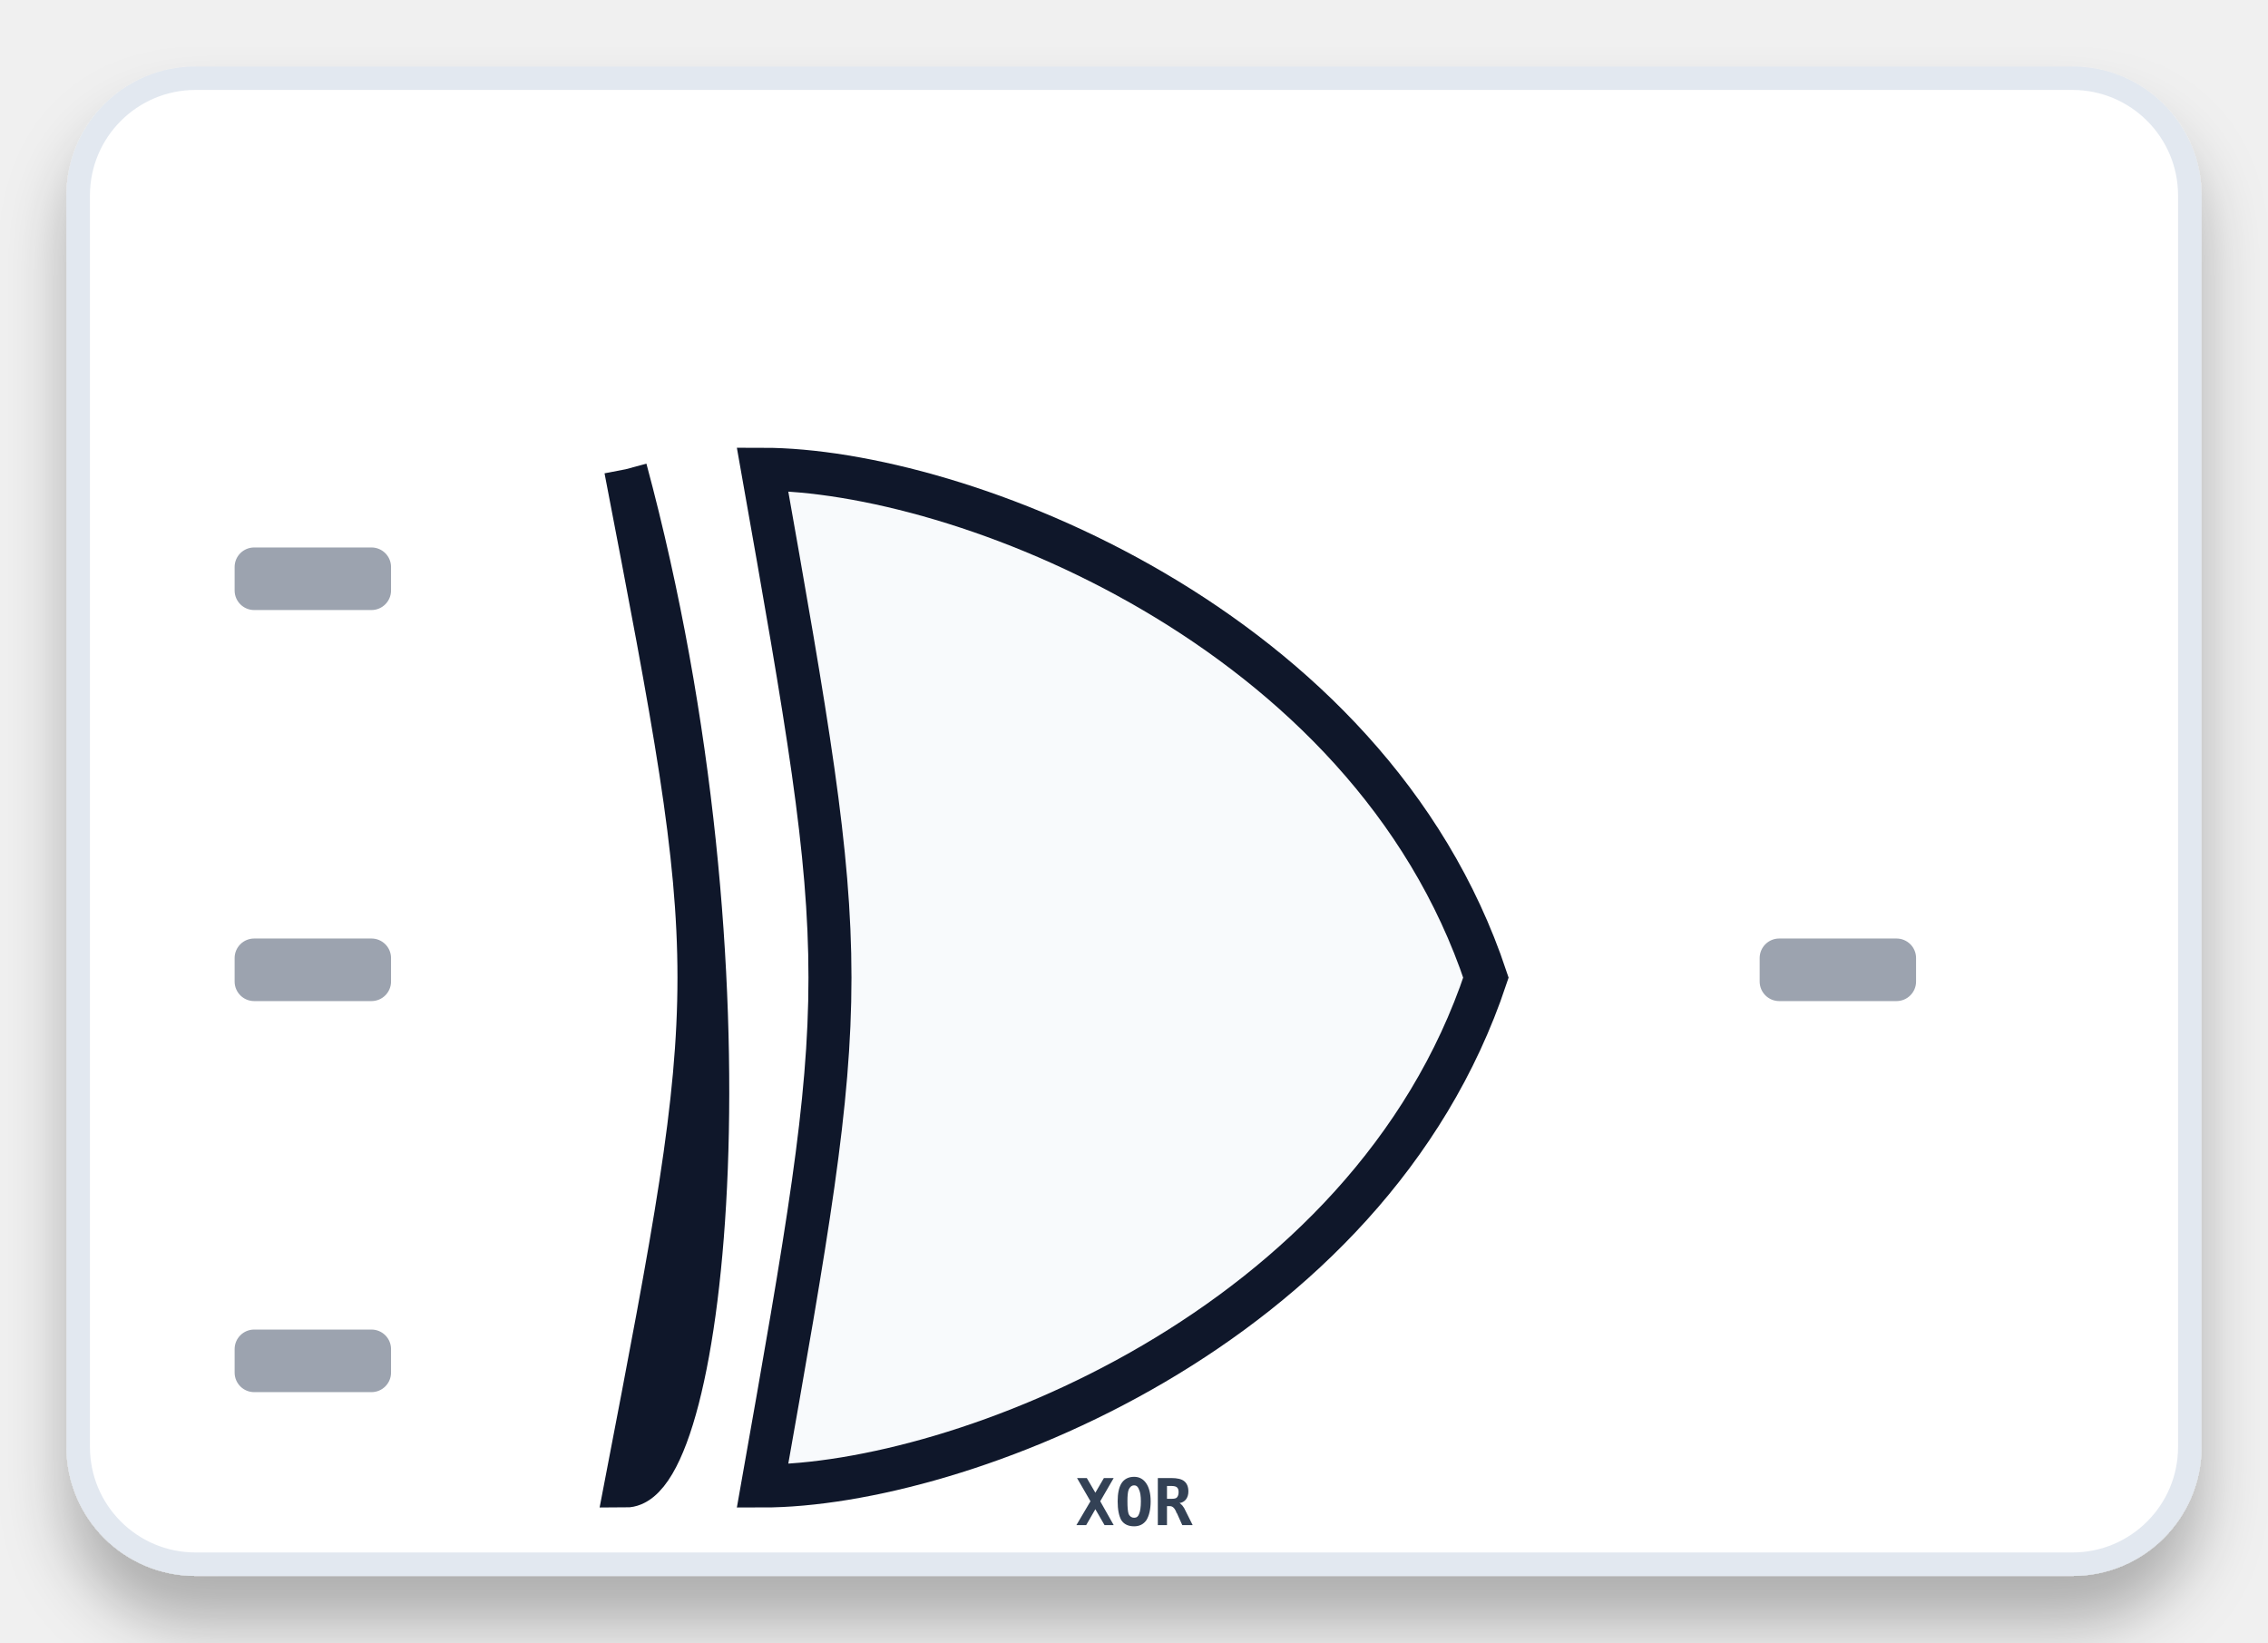
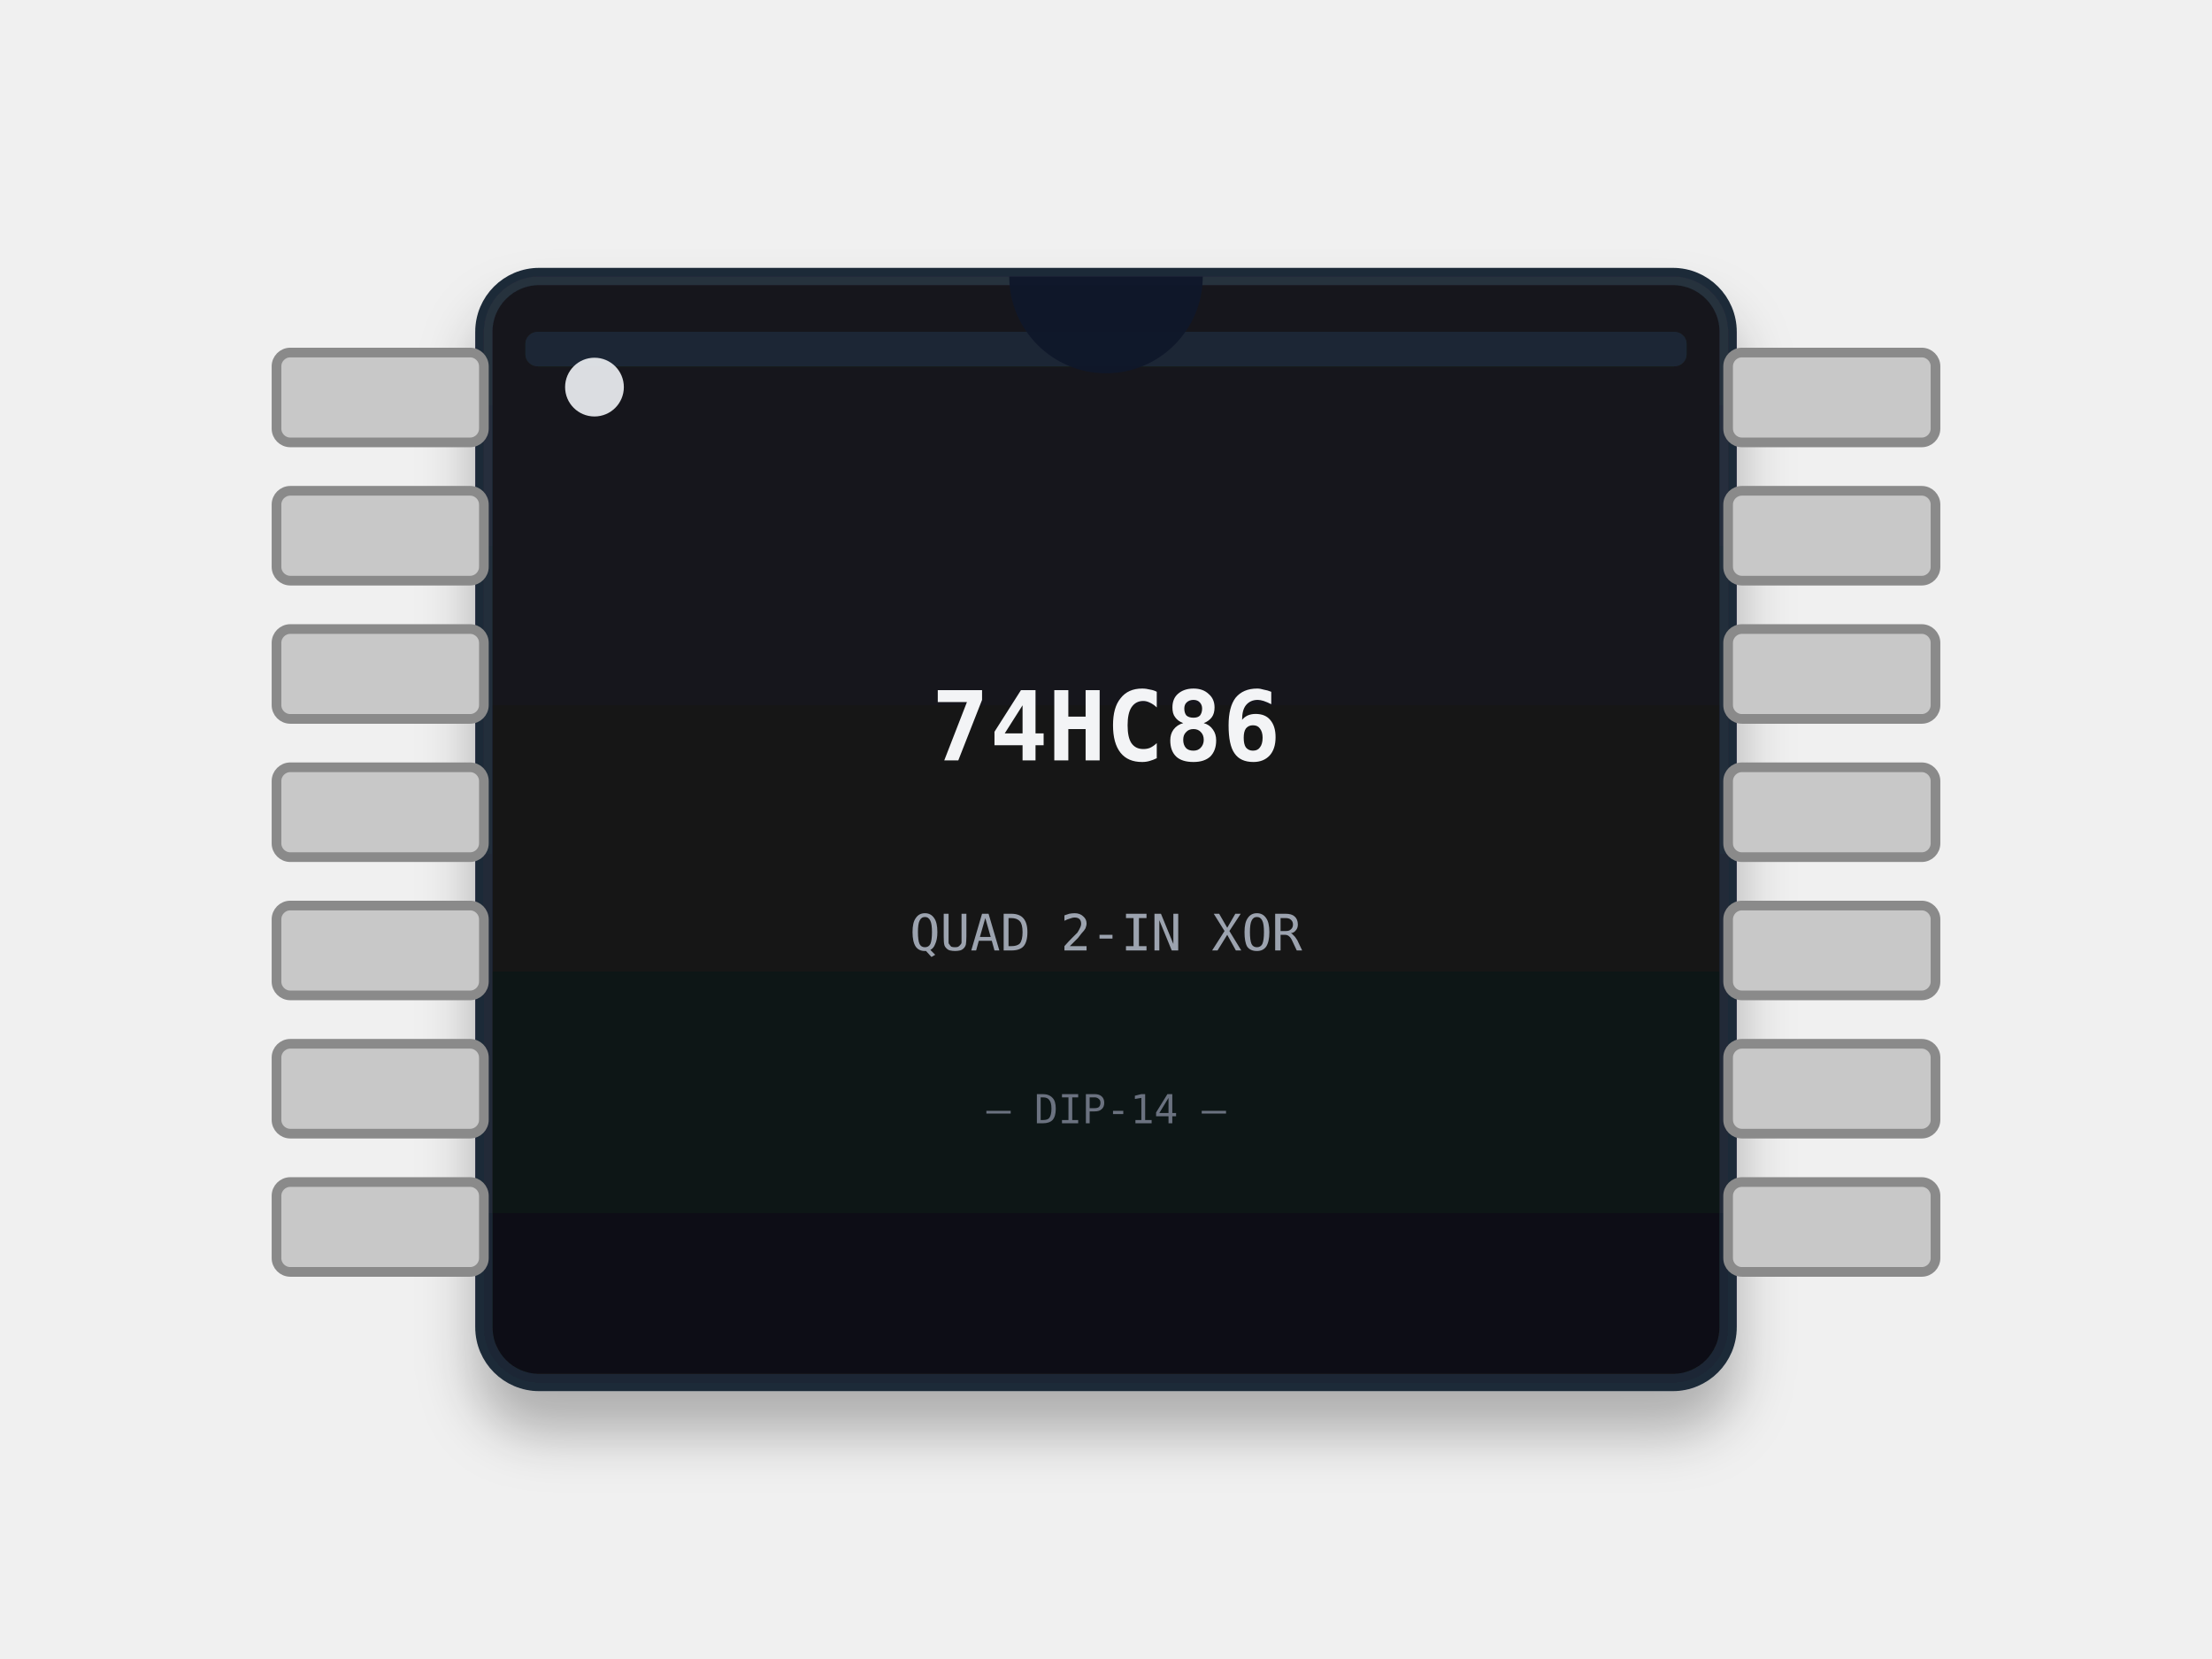
- <svg xmlns="http://www.w3.org/2000/svg" width="58" height="42" viewBox="0 0 58 42">
+ <svg xmlns="http://www.w3.org/2000/svg" width="64" height="48" viewBox="0 0 64 48">
  <defs>
    <linearGradient id="bodyGrad" x1="0" y1="0" x2="0" y2="1">
      <stop offset="0%" stop-color="#ffffff" stop-opacity="0.18" />
      <stop offset="100%" stop-color="#000000" stop-opacity="0.22" />
    </linearGradient>
-     <linearGradient id="leadGrad" x1="0" y1="0" x2="1" y2="0">
-       <stop offset="0%" stop-color="#8a8a8a" />
-       <stop offset="50%" stop-color="#e0e0e0" />
-       <stop offset="100%" stop-color="#9a9a9a" />
-     </linearGradient>
    <filter id="softShadow" x="-20%" y="-20%" width="140%" height="140%">
      <feDropShadow dx="0" dy="1.2" stdDeviation="0.8" flood-color="#000" flood-opacity="0.28" />
    </filter>
  </defs>
-   <rect x="2" y="2" width="54" height="38" rx="3" fill="#ffffff" stroke="#e2e8f0" stroke-width="0.6" filter="url(#softShadow)" />
-   <g transform="translate(6 4)">
-     <path d="M10 8 C12.5 21 12.5 21 10 34 C12 34 13.5 21 10 8" fill="none" stroke="#0f172a" stroke-width="1.1" />
-     <path d="M13.5 8 C18.5 8 29 12 32 21 C29 30 18.5 34 13.5 34 C15.8 21 15.8 21 13.5 8 Z" fill="#f8fafc" stroke="#0f172a" stroke-width="1.1" />
-     <rect x="0" y="10" width="4" height="1.6" rx="0.5" fill="#9ca3af" />
-     <rect x="0" y="20" width="4" height="1.6" rx="0.5" fill="#9ca3af" />
-     <rect x="0" y="30" width="4" height="1.6" rx="0.5" fill="#9ca3af" />
-     <rect x="39" y="20" width="4" height="1.6" rx="0.5" fill="#9ca3af" />
+   <g filter="url(#softShadow)">
+     <rect x="14.0" y="8.0" width="36" height="32" rx="1.6" fill="#0f1115" stroke="#1f2937" stroke-width="0.5" />
+     <rect x="14.0" y="8.0" width="36" height="32" rx="1.6" fill="url(#bodyGrad)" opacity="0.18" />
+     <rect x="15.2" y="9.6" width="33.6" height="1" rx="0.35" fill="#1f2937" opacity="0.9" />
  </g>
-   <text x="29" y="39" text-anchor="middle" font-family="monospace" font-size="1.65" font-weight="600" fill="#334155">XOR</text>
+   <rect x="8.0" y="10.2" width="6" height="2.6" rx="0.4" fill="#c8c8c8" stroke="#8a8a8a" stroke-width="0.28" />
+   <rect x="50.0" y="10.2" width="6" height="2.6" rx="0.4" fill="#c8c8c8" stroke="#8a8a8a" stroke-width="0.28" />
+   <rect x="8.0" y="14.2" width="6" height="2.6" rx="0.4" fill="#c8c8c8" stroke="#8a8a8a" stroke-width="0.28" />
+   <rect x="50.0" y="14.2" width="6" height="2.6" rx="0.4" fill="#c8c8c8" stroke="#8a8a8a" stroke-width="0.28" />
+   <rect x="8.0" y="18.2" width="6" height="2.6" rx="0.4" fill="#c8c8c8" stroke="#8a8a8a" stroke-width="0.28" />
+   <rect x="50.0" y="18.2" width="6" height="2.6" rx="0.4" fill="#c8c8c8" stroke="#8a8a8a" stroke-width="0.28" />
+   <rect x="8.0" y="22.2" width="6" height="2.6" rx="0.4" fill="#c8c8c8" stroke="#8a8a8a" stroke-width="0.28" />
+   <rect x="50.0" y="22.2" width="6" height="2.6" rx="0.4" fill="#c8c8c8" stroke="#8a8a8a" stroke-width="0.28" />
+   <rect x="8.0" y="26.2" width="6" height="2.6" rx="0.4" fill="#c8c8c8" stroke="#8a8a8a" stroke-width="0.28" />
+   <rect x="50.0" y="26.2" width="6" height="2.6" rx="0.4" fill="#c8c8c8" stroke="#8a8a8a" stroke-width="0.28" />
+   <rect x="8.0" y="30.2" width="6" height="2.6" rx="0.4" fill="#c8c8c8" stroke="#8a8a8a" stroke-width="0.28" />
+   <rect x="50.0" y="30.2" width="6" height="2.6" rx="0.4" fill="#c8c8c8" stroke="#8a8a8a" stroke-width="0.28" />
+   <rect x="8.0" y="34.2" width="6" height="2.6" rx="0.4" fill="#c8c8c8" stroke="#8a8a8a" stroke-width="0.28" />
+   <rect x="50.0" y="34.2" width="6" height="2.6" rx="0.4" fill="#c8c8c8" stroke="#8a8a8a" stroke-width="0.28" />
+   <path d="M29.2 8.0 A2.8 2.8 0 0 0 34.8 8.0 Z" fill="#0f172a" opacity="0.95" />
+   <circle cx="17.2" cy="11.2" r="0.85" fill="#e5e7eb" opacity="0.95" />
+   <text x="32.0" y="22.0" text-anchor="middle" font-family="monospace" font-size="2.8" font-weight="700" fill="#f3f4f6">74HC86</text>
+   <text x="32.0" y="27.5" text-anchor="middle" font-family="monospace" font-size="1.45" fill="#9ca3af">QUAD 2-IN XOR</text>
+   <text x="32.0" y="32.5" text-anchor="middle" font-family="monospace" font-size="1.15" fill="#6b7280">— DIP-14 —</text>
</svg>
